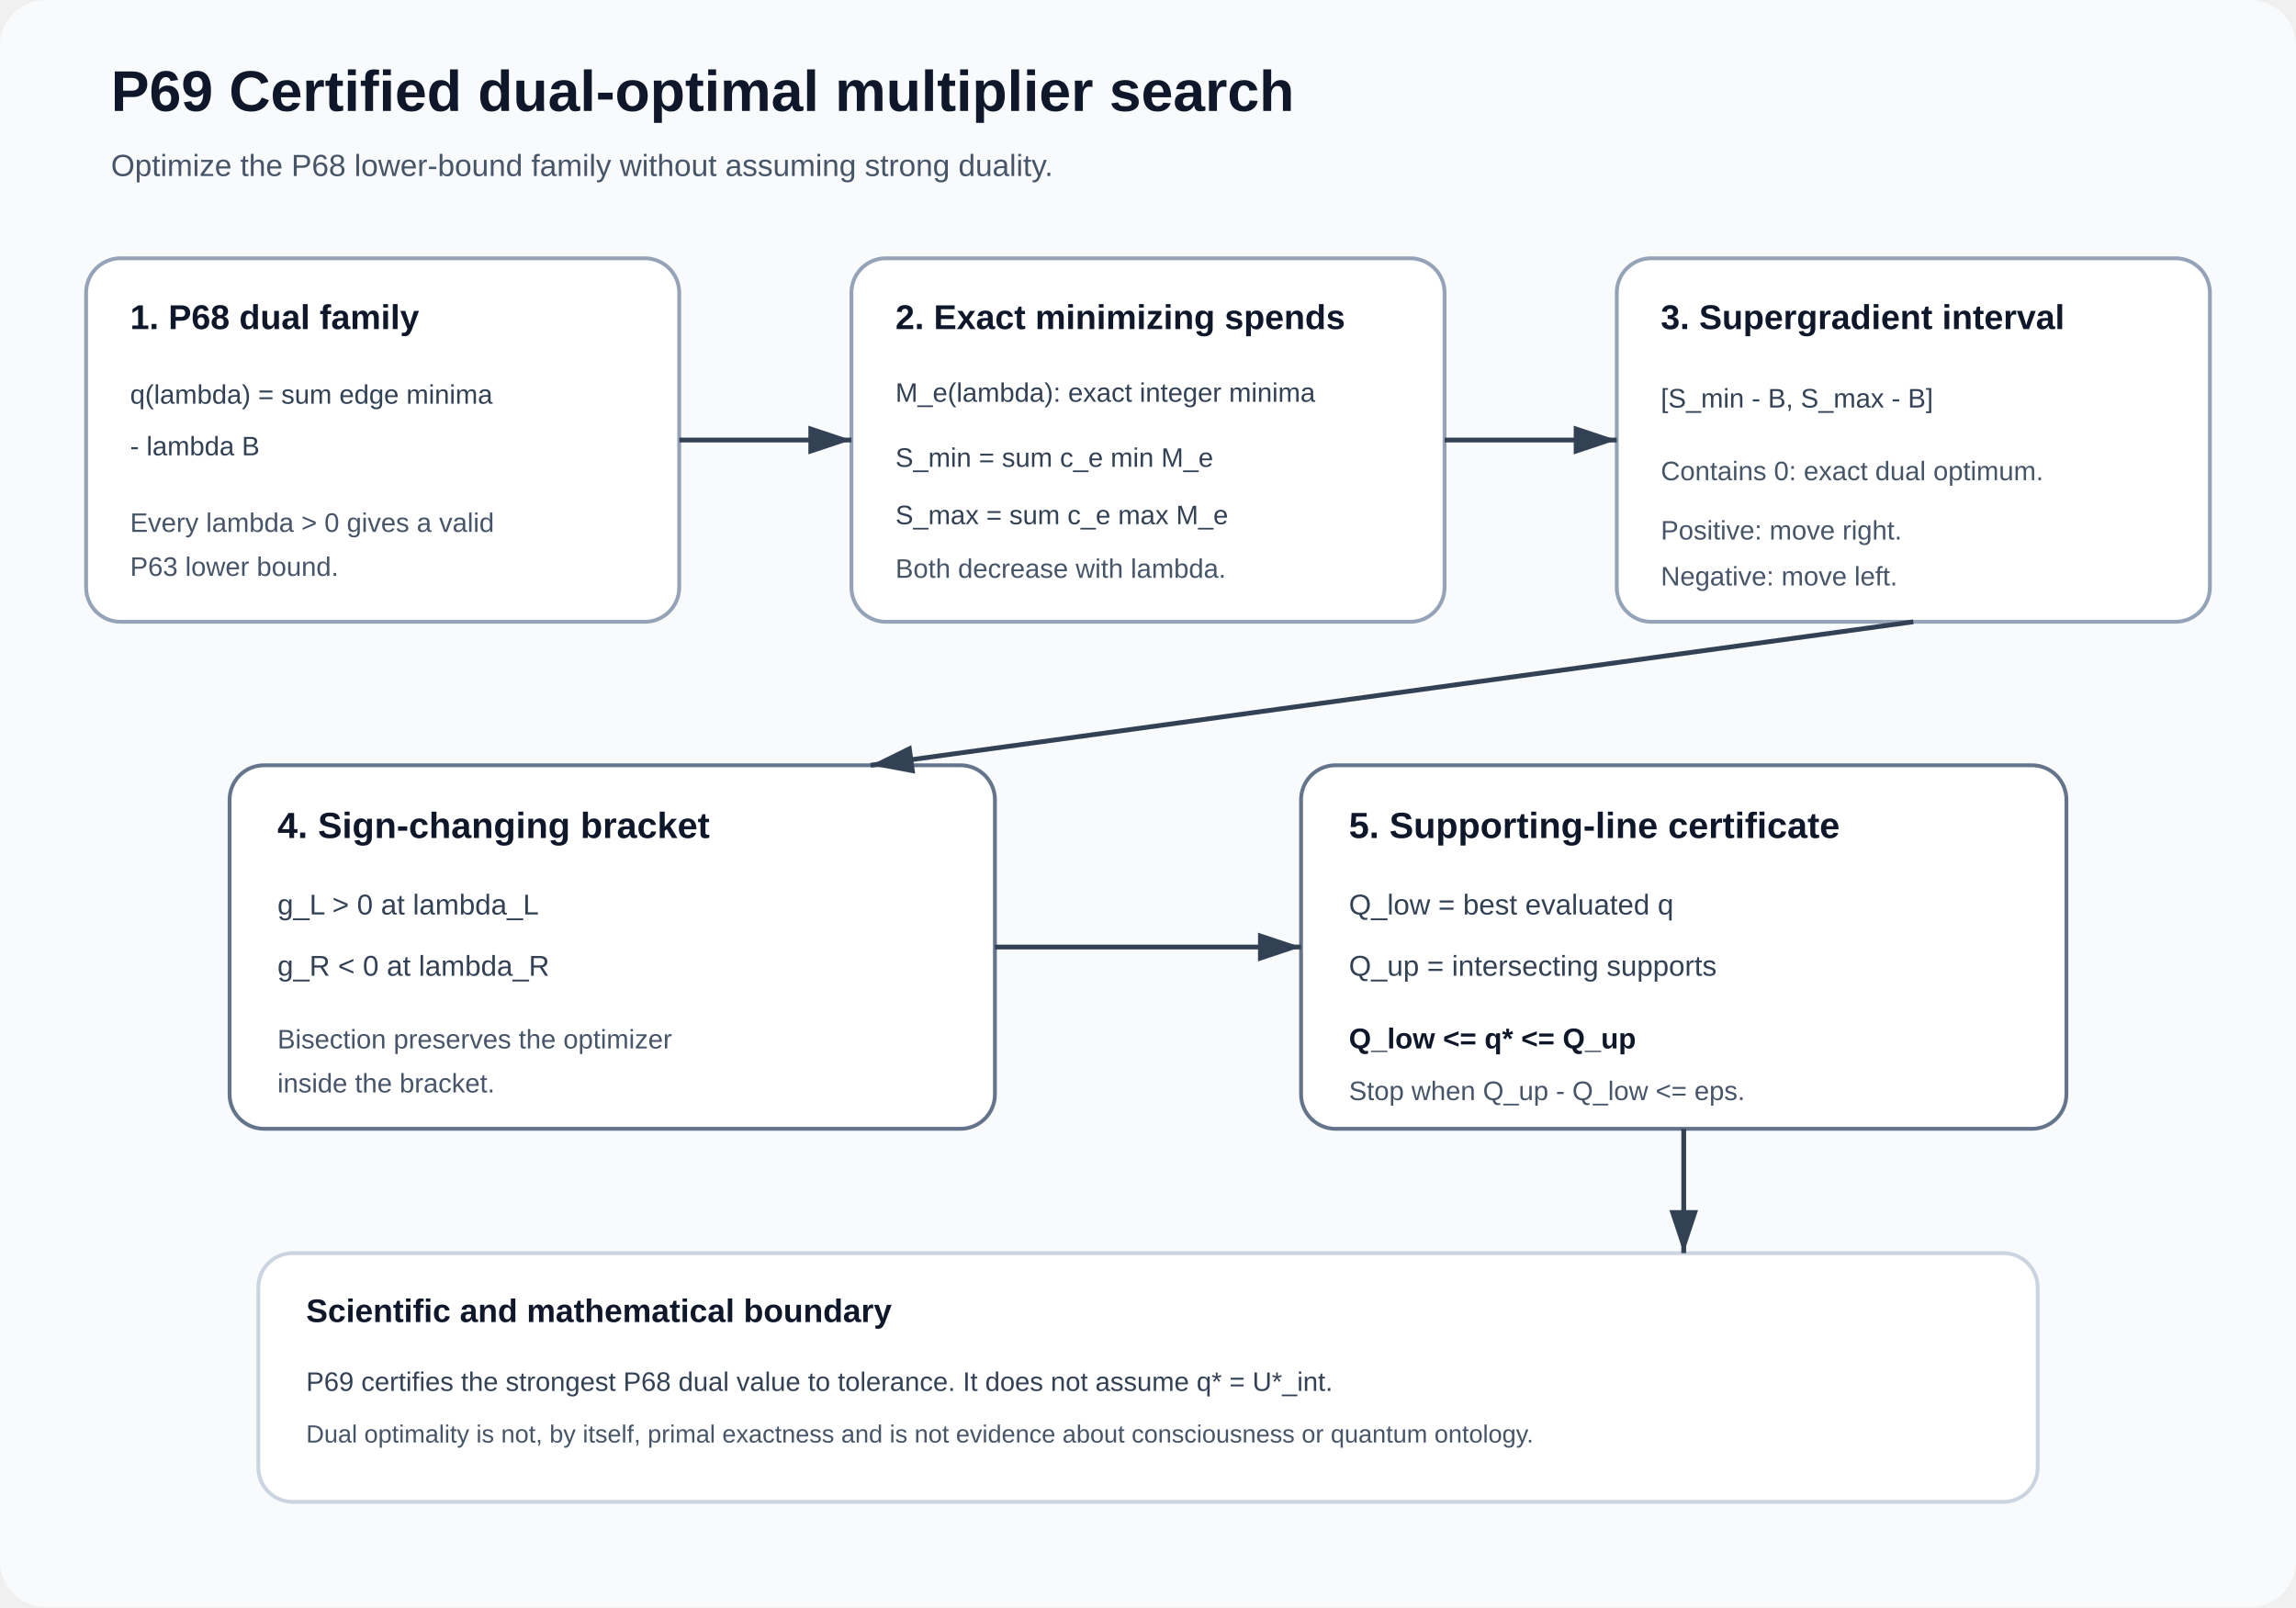
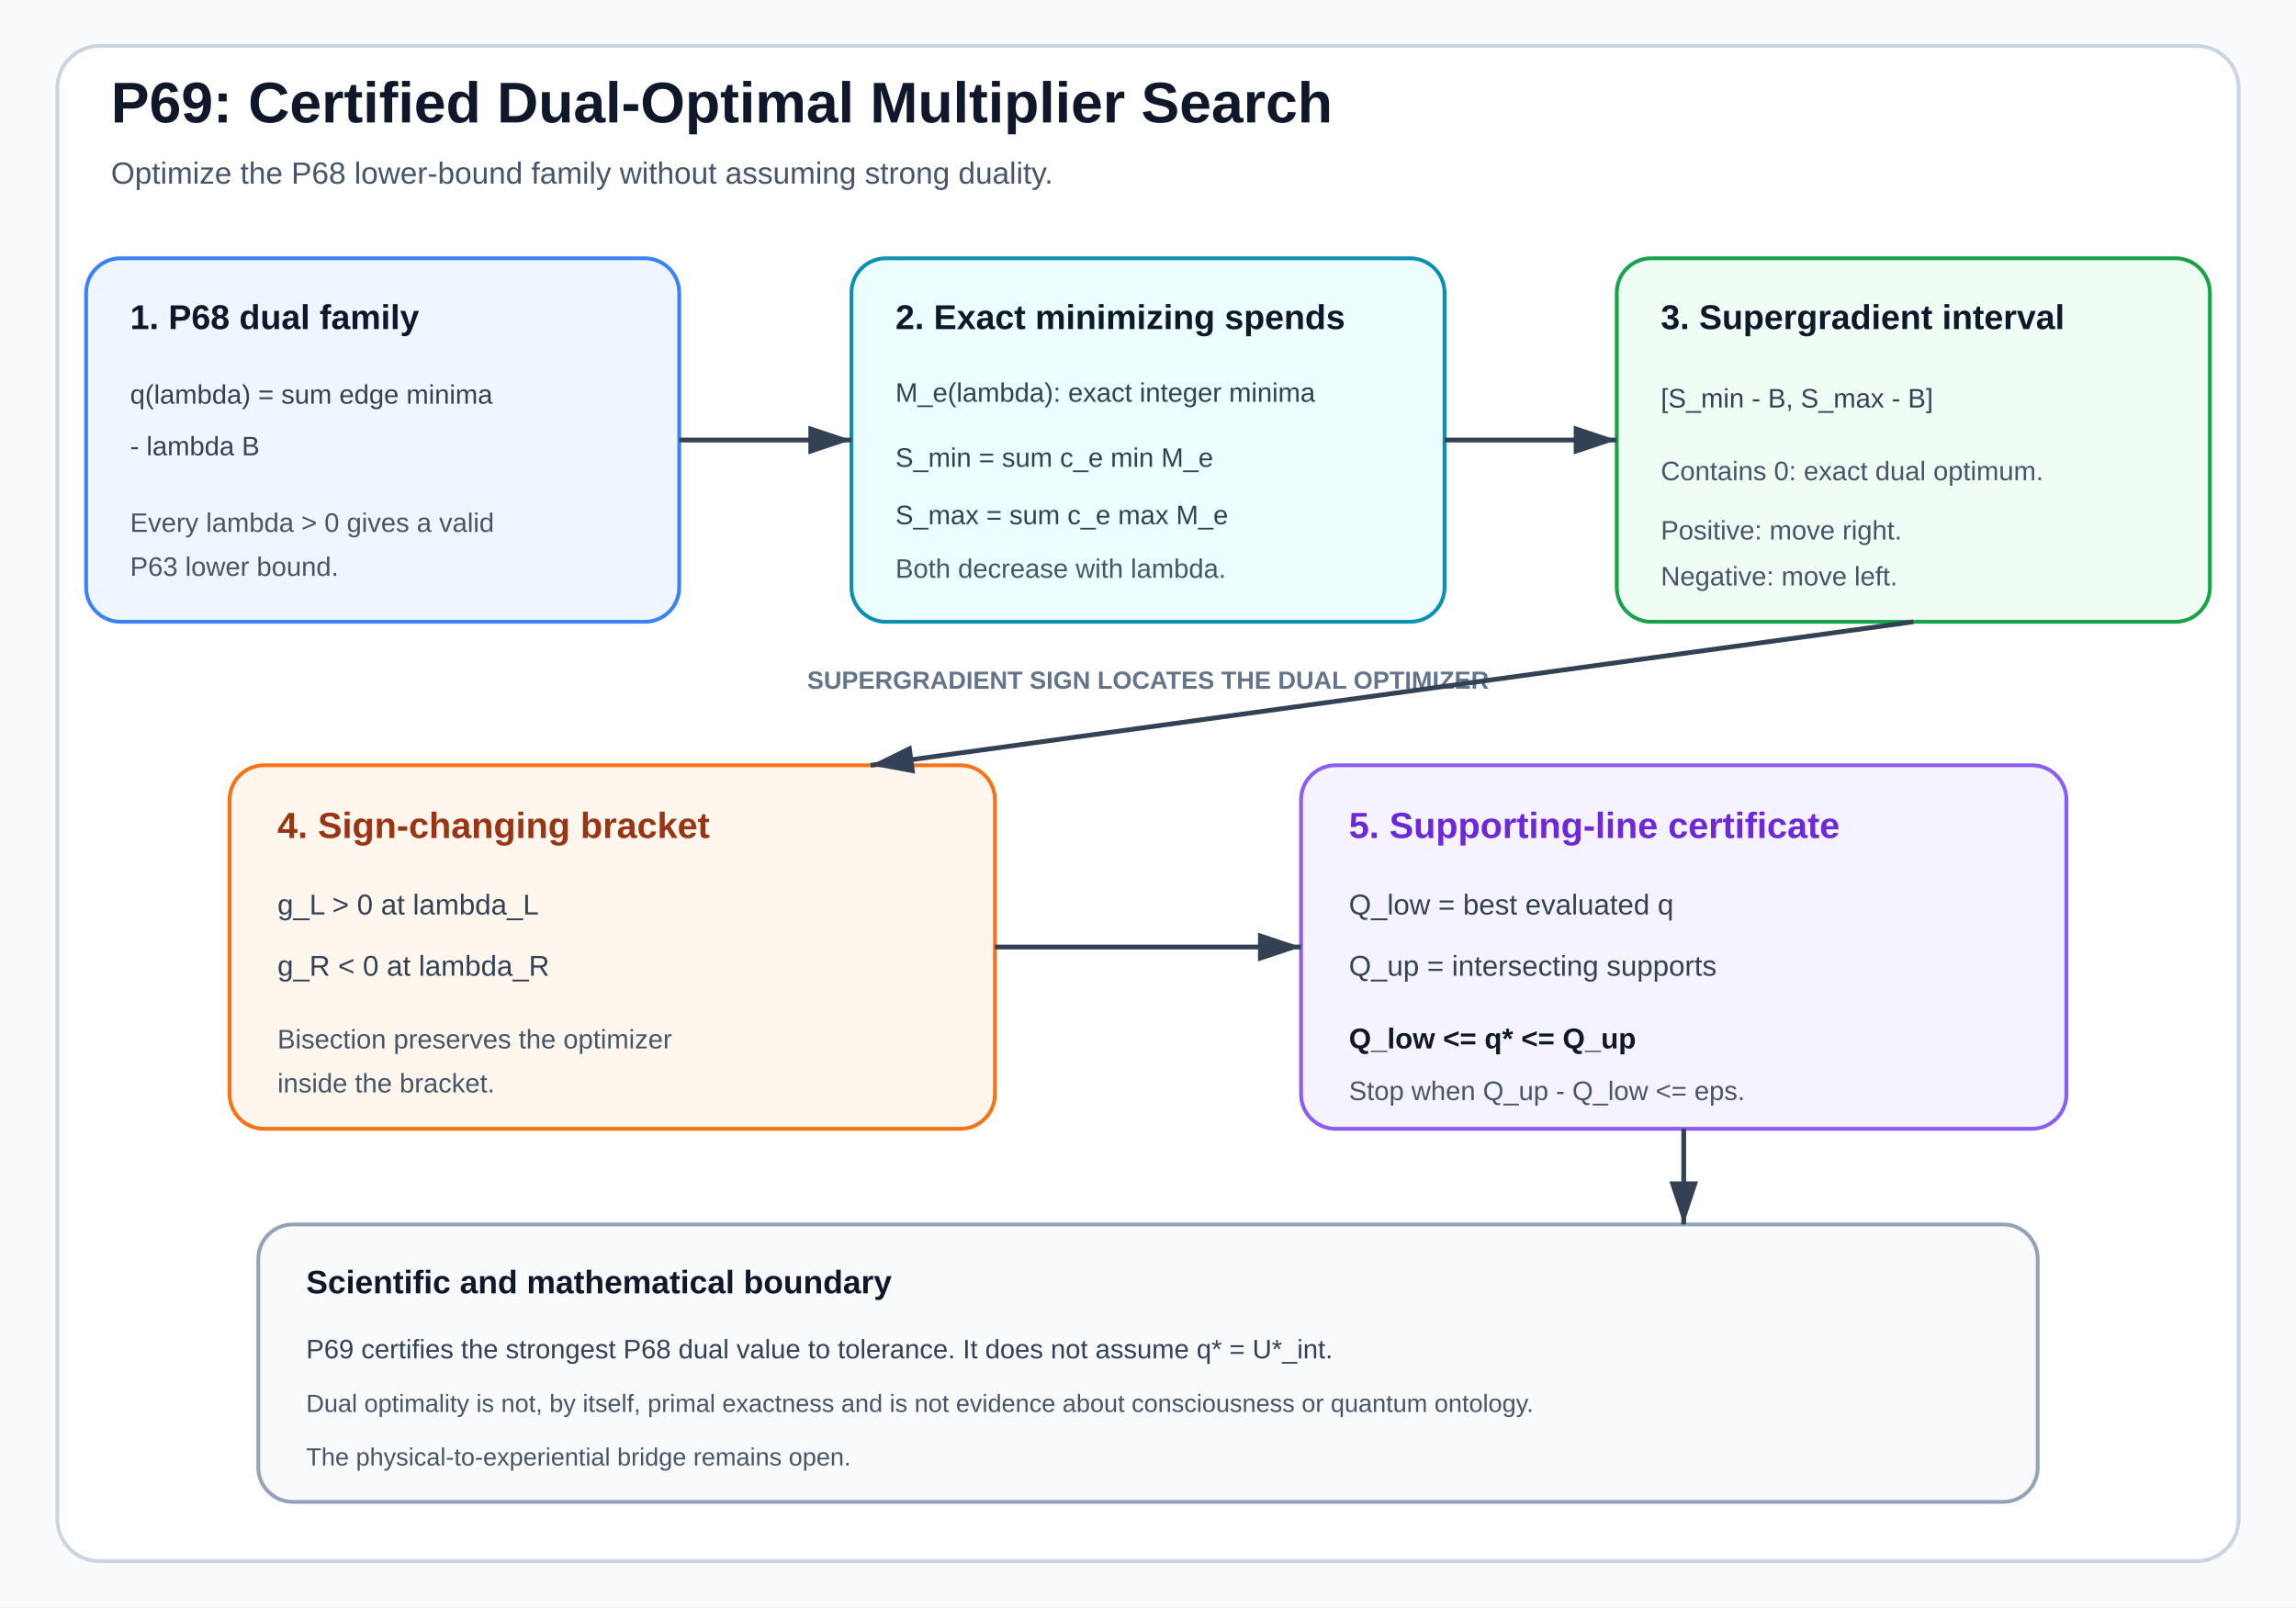
<svg xmlns="http://www.w3.org/2000/svg" width="1200" height="840" viewBox="0 0 1200 840" role="img" aria-labelledby="title desc">
  <defs>
    <marker id="arrow" markerWidth="10" markerHeight="10" refX="9" refY="3" orient="auto" markerUnits="strokeWidth">
      <path d="M0,0 L0,6 L9,3 z" fill="#334155" />
    </marker>
+     <style>
+       .title { font: 700 30px Arial, sans-serif; fill: #0f172a; }
+       .subtitle { font: 400 16px Arial, sans-serif; fill: #475569; }
+       .stageTitle { font: 700 18px Arial, sans-serif; fill: #0f172a; }
+       .body { font: 400 14px Arial, sans-serif; fill: #334155; }
+       .note { font: 400 14px Arial, sans-serif; fill: #475569; }
+     </style>
  </defs>
-   <rect x="0" y="0" width="1200" height="840" rx="24" fill="#f8fafc" />
-   <text x="58" y="58" font-family="Arial, sans-serif" font-size="30" font-weight="700" fill="#0f172a">P69  Certified dual-optimal multiplier search</text>
-   <text x="58" y="92" font-family="Arial, sans-serif" font-size="16" fill="#475569">Optimize the P68 lower-bound family without assuming strong duality.</text>
+   <rect x="0" y="0" width="1200" height="840" fill="#f8fafc" />
+   <rect x="30" y="24" width="1140" height="792" rx="22" fill="#ffffff" stroke="#cbd5e1" stroke-width="2" />
+   <text x="58" y="64" class="title">P69: Certified Dual-Optimal Multiplier Search</text>
+   <text x="58" y="96" class="subtitle">Optimize the P68 lower-bound family without assuming strong duality.</text>
  <g id="block-dual" data-x="45" data-y="135" data-w="310" data-h="190">
-     <rect x="45" y="135" width="310" height="190" rx="18" fill="#ffffff" stroke="#94a3b8" stroke-width="2" />
-     <text x="68" y="172" font-family="Arial, sans-serif" font-size="18" font-weight="700" fill="#0f172a">1. P68 dual family</text>
-     <text x="68" y="211" font-family="Arial, sans-serif" font-size="14" fill="#334155">q(lambda) = sum edge minima</text>
-     <text x="68" y="238" font-family="Arial, sans-serif" font-size="14" fill="#334155">- lambda B</text>
-     <text x="68" y="278" font-family="Arial, sans-serif" font-size="14" fill="#475569">Every lambda &gt; 0 gives a valid</text>
-     <text x="68" y="301" font-family="Arial, sans-serif" font-size="14" fill="#475569">P63 lower bound.</text>
+     <rect x="45" y="135" width="310" height="190" rx="18" fill="#eff6ff" stroke="#3b82f6" stroke-width="2" />
+     <text x="68" y="172" class="stageTitle">1. P68 dual family</text>
+     <text x="68" y="211" class="body">q(lambda) = sum edge minima</text>
+     <text x="68" y="238" class="body">- lambda B</text>
+     <text x="68" y="278" class="note">Every lambda &gt; 0 gives a valid</text>
+     <text x="68" y="301" class="note">P63 lower bound.</text>
  </g>
  <g id="block-spend" data-x="445" data-y="135" data-w="310" data-h="190">
-     <rect x="445" y="135" width="310" height="190" rx="18" fill="#ffffff" stroke="#94a3b8" stroke-width="2" />
-     <text x="468" y="172" font-family="Arial, sans-serif" font-size="18" font-weight="700" fill="#0f172a">2. Exact minimizing spends</text>
-     <text x="468" y="210" font-family="Arial, sans-serif" font-size="14" fill="#334155">M_e(lambda): exact integer minima</text>
-     <text x="468" y="244" font-family="Arial, sans-serif" font-size="14" fill="#334155">S_min = sum c_e min M_e</text>
-     <text x="468" y="274" font-family="Arial, sans-serif" font-size="14" fill="#334155">S_max = sum c_e max M_e</text>
-     <text x="468" y="302" font-family="Arial, sans-serif" font-size="14" fill="#475569">Both decrease with lambda.</text>
+     <rect x="445" y="135" width="310" height="190" rx="18" fill="#ecfeff" stroke="#0891b2" stroke-width="2" />
+     <text x="468" y="172" class="stageTitle">2. Exact minimizing spends</text>
+     <text x="468" y="210" class="body">M_e(lambda): exact integer minima</text>
+     <text x="468" y="244" class="body">S_min = sum c_e min M_e</text>
+     <text x="468" y="274" class="body">S_max = sum c_e max M_e</text>
+     <text x="468" y="302" class="note">Both decrease with lambda.</text>
  </g>
  <g id="block-gradient" data-x="845" data-y="135" data-w="310" data-h="190">
-     <rect x="845" y="135" width="310" height="190" rx="18" fill="#ffffff" stroke="#94a3b8" stroke-width="2" />
-     <text x="868" y="172" font-family="Arial, sans-serif" font-size="18" font-weight="700" fill="#0f172a">3. Supergradient interval</text>
-     <text x="868" y="213" font-family="Arial, sans-serif" font-size="14" fill="#334155">[S_min - B, S_max - B]</text>
-     <text x="868" y="251" font-family="Arial, sans-serif" font-size="14" fill="#475569">Contains 0: exact dual optimum.</text>
-     <text x="868" y="282" font-family="Arial, sans-serif" font-size="14" fill="#475569">Positive: move right.</text>
-     <text x="868" y="306" font-family="Arial, sans-serif" font-size="14" fill="#475569">Negative: move left.</text>
+     <rect x="845" y="135" width="310" height="190" rx="18" fill="#f0fdf4" stroke="#16a34a" stroke-width="2" />
+     <text x="868" y="172" class="stageTitle">3. Supergradient interval</text>
+     <text x="868" y="213" class="body">[S_min - B, S_max - B]</text>
+     <text x="868" y="251" class="note">Contains 0: exact dual optimum.</text>
+     <text x="868" y="282" class="note">Positive: move right.</text>
+     <text x="868" y="306" class="note">Negative: move left.</text>
  </g>
  <line id="arrow-1" x1="355" y1="230" x2="445" y2="230" stroke="#334155" stroke-width="2.5" marker-end="url(#arrow)" data-source="block-dual" data-target="block-spend" />
  <line id="arrow-2" x1="755" y1="230" x2="845" y2="230" stroke="#334155" stroke-width="2.5" marker-end="url(#arrow)" data-source="block-spend" data-target="block-gradient" />
+   <text x="600" y="360" text-anchor="middle" font-family="Arial, sans-serif" font-size="13" font-weight="700" fill="#64748b">SUPERGRADIENT SIGN LOCATES THE DUAL OPTIMIZER</text>
  <g id="block-bracket" data-x="120" data-y="400" data-w="400" data-h="190">
-     <rect x="120" y="400" width="400" height="190" rx="18" fill="#ffffff" stroke="#64748b" stroke-width="2" />
-     <text x="145" y="438" font-family="Arial, sans-serif" font-size="19" font-weight="700" fill="#0f172a">4. Sign-changing bracket</text>
+     <rect x="120" y="400" width="400" height="190" rx="18" fill="#fff7ed" stroke="#f97316" stroke-width="2" />
+     <text x="145" y="438" font-family="Arial, sans-serif" font-size="19" font-weight="700" fill="#9a3412">4. Sign-changing bracket</text>
    <text x="145" y="478" font-family="Arial, sans-serif" font-size="15" fill="#334155">g_L &gt; 0 at lambda_L</text>
    <text x="145" y="510" font-family="Arial, sans-serif" font-size="15" fill="#334155">g_R &lt; 0 at lambda_R</text>
-     <text x="145" y="548" font-family="Arial, sans-serif" font-size="14" fill="#475569">Bisection preserves the optimizer</text>
-     <text x="145" y="571" font-family="Arial, sans-serif" font-size="14" fill="#475569">inside the bracket.</text>
+     <text x="145" y="548" class="note">Bisection preserves the optimizer</text>
+     <text x="145" y="571" class="note">inside the bracket.</text>
  </g>
  <g id="block-support" data-x="680" data-y="400" data-w="400" data-h="190">
-     <rect x="680" y="400" width="400" height="190" rx="18" fill="#ffffff" stroke="#64748b" stroke-width="2" />
-     <text x="705" y="438" font-family="Arial, sans-serif" font-size="19" font-weight="700" fill="#0f172a">5. Supporting-line certificate</text>
+     <rect x="680" y="400" width="400" height="190" rx="18" fill="#f5f3ff" stroke="#8b5cf6" stroke-width="2" />
+     <text x="705" y="438" font-family="Arial, sans-serif" font-size="19" font-weight="700" fill="#6d28d9">5. Supporting-line certificate</text>
    <text x="705" y="478" font-family="Arial, sans-serif" font-size="15" fill="#334155">Q_low = best evaluated q</text>
    <text x="705" y="510" font-family="Arial, sans-serif" font-size="15" fill="#334155">Q_up = intersecting supports</text>
    <text x="705" y="548" font-family="Arial, sans-serif" font-size="15" font-weight="700" fill="#0f172a">Q_low &lt;= q* &lt;= Q_up</text>
-     <text x="705" y="575" font-family="Arial, sans-serif" font-size="14" fill="#475569">Stop when Q_up - Q_low &lt;= eps.</text>
+     <text x="705" y="575" class="note">Stop when Q_up - Q_low &lt;= eps.</text>
  </g>
  <line id="arrow-3" x1="1000" y1="325" x2="455" y2="400" stroke="#334155" stroke-width="2.5" marker-end="url(#arrow)" data-source="block-gradient" data-target="block-bracket" />
  <line id="arrow-4" x1="520" y1="495" x2="680" y2="495" stroke="#334155" stroke-width="2.5" marker-end="url(#arrow)" data-source="block-bracket" data-target="block-support" />
-   <g id="block-boundary" data-x="135" data-y="655" data-w="930" data-h="130">
-     <rect x="135" y="655" width="930" height="130" rx="18" fill="#ffffff" stroke="#cbd5e1" stroke-width="2" />
-     <text x="160" y="691" font-family="Arial, sans-serif" font-size="17" font-weight="700" fill="#0f172a">Scientific and mathematical boundary</text>
-     <text x="160" y="727" font-family="Arial, sans-serif" font-size="14" fill="#334155">P69 certifies the strongest P68 dual value to tolerance. It does not assume q* = U*_int.</text>
-     <text x="160" y="754" font-family="Arial, sans-serif" font-size="13" fill="#475569">Dual optimality is not, by itself, primal exactness and is not evidence about consciousness or quantum ontology.</text>
+   <g id="block-boundary" data-x="135" data-y="640" data-w="930" data-h="145">
+     <rect x="135" y="640" width="930" height="145" rx="18" fill="#f8fafc" stroke="#94a3b8" stroke-width="2" />
+     <text x="160" y="676" font-family="Arial, sans-serif" font-size="17" font-weight="700" fill="#0f172a">Scientific and mathematical boundary</text>
+     <text x="160" y="710" class="body">P69 certifies the strongest P68 dual value to tolerance. It does not assume q* = U*_int.</text>
+     <text x="160" y="738" font-family="Arial, sans-serif" font-size="13" fill="#475569">Dual optimality is not, by itself, primal exactness and is not evidence about consciousness or quantum ontology.</text>
+     <text x="160" y="766" font-family="Arial, sans-serif" font-size="13" fill="#475569">The physical-to-experiential bridge remains open.</text>
  </g>
-   <line id="arrow-5" x1="880" y1="590" x2="880" y2="655" stroke="#334155" stroke-width="2.5" marker-end="url(#arrow)" data-source="block-support" data-target="block-boundary" />
+   <line id="arrow-5" x1="880" y1="590" x2="880" y2="640" stroke="#334155" stroke-width="2.5" marker-end="url(#arrow)" data-source="block-support" data-target="block-boundary" />
</svg>
